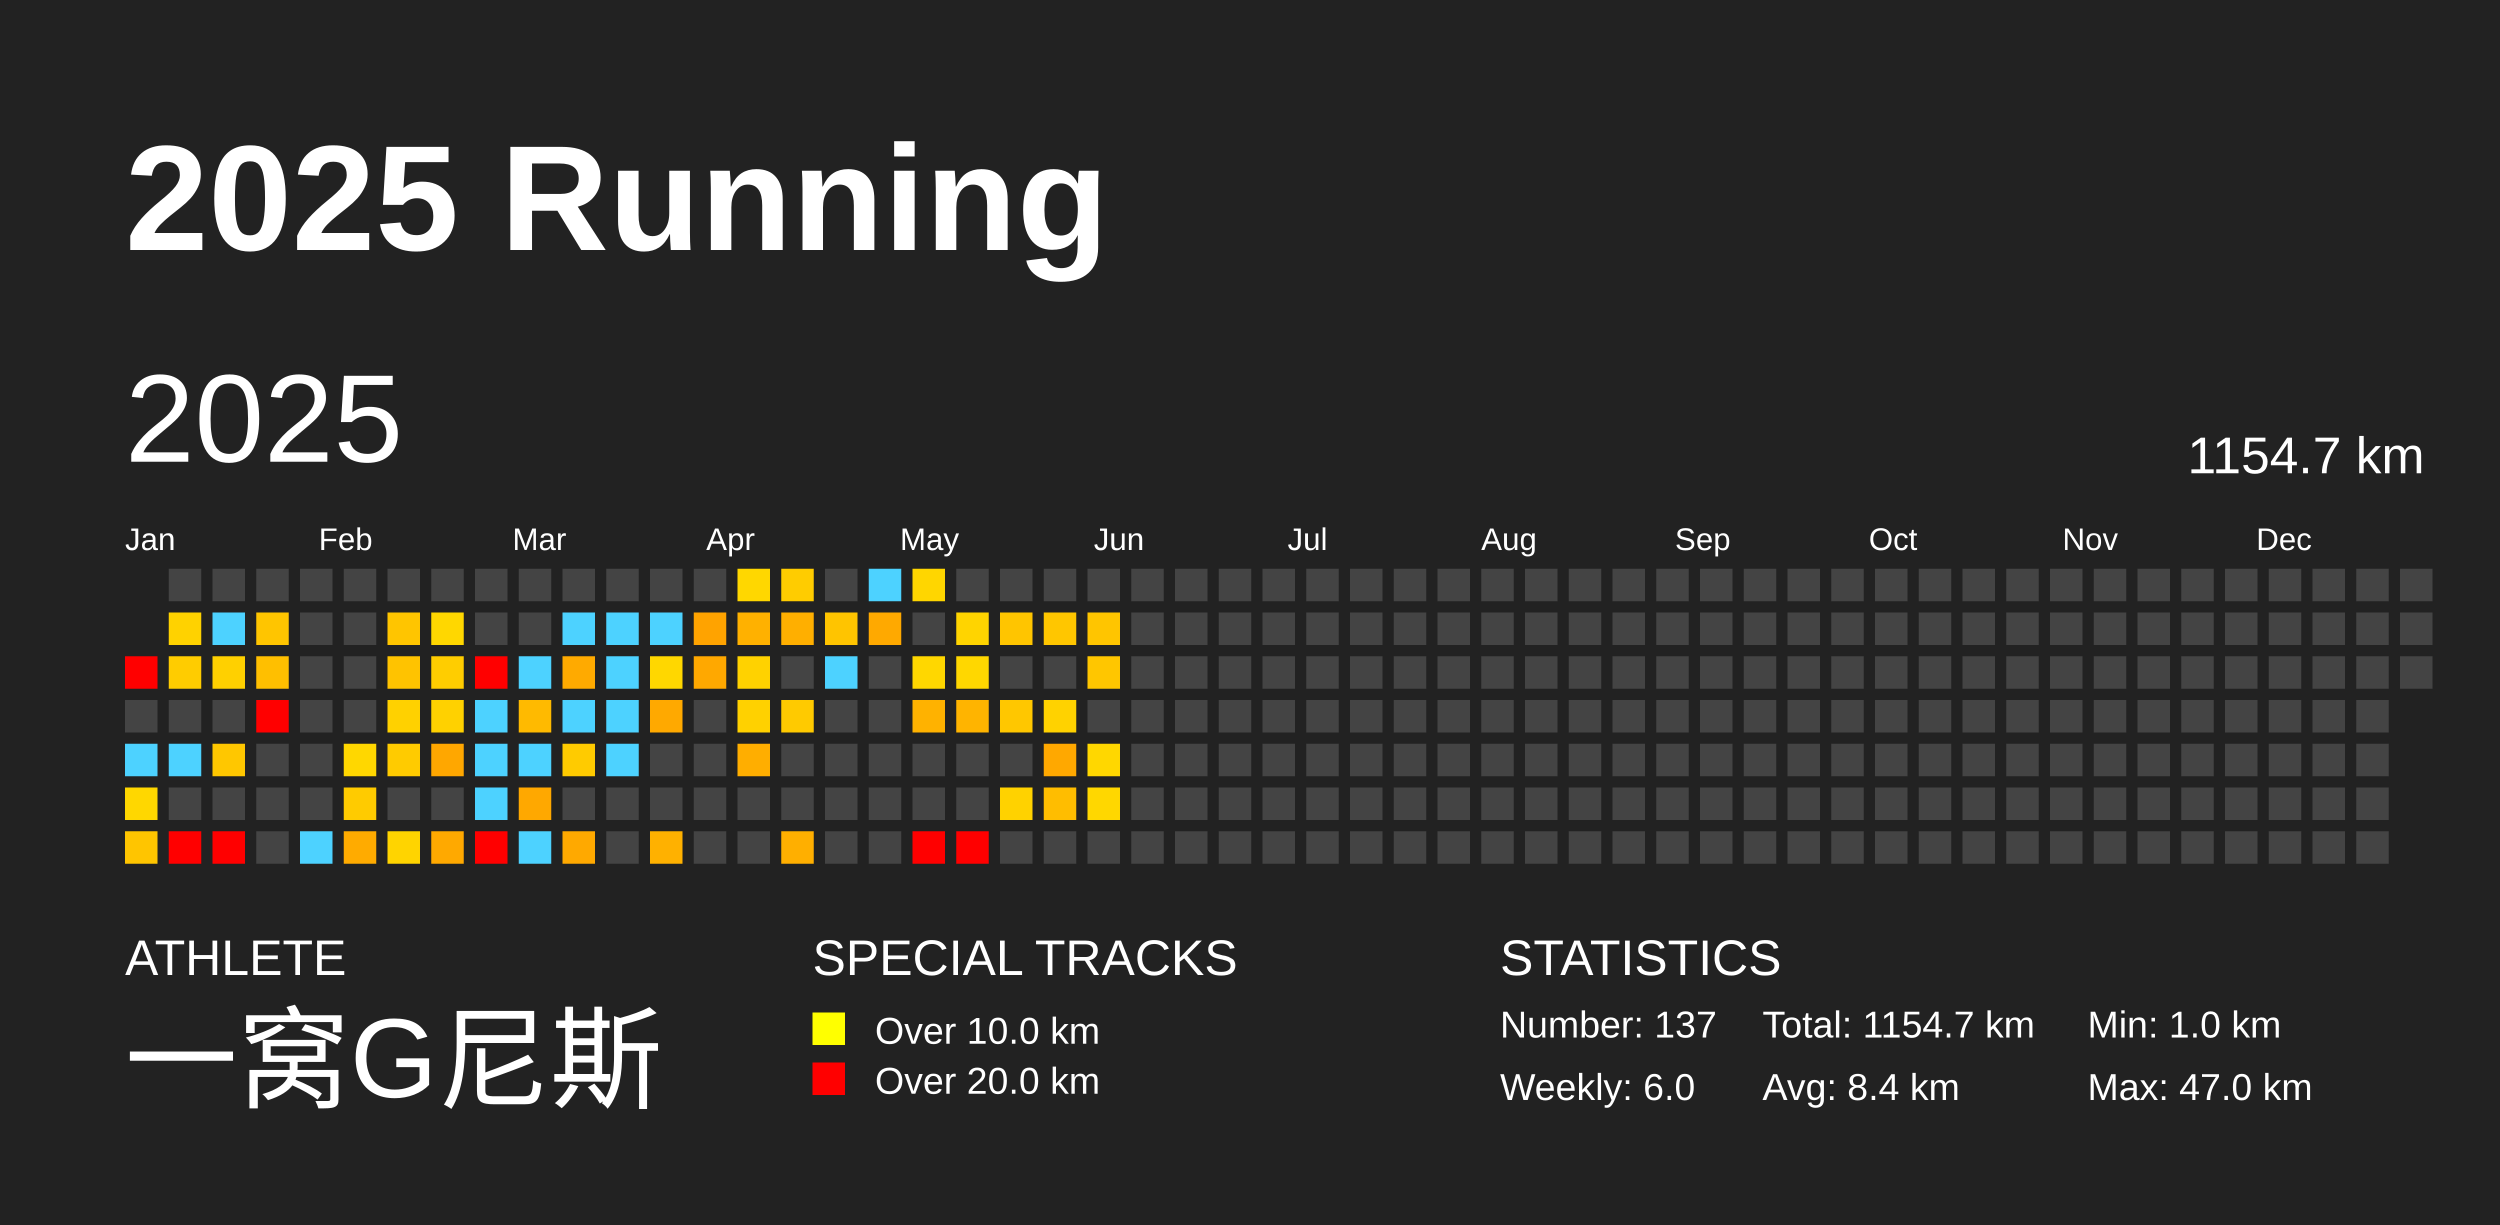
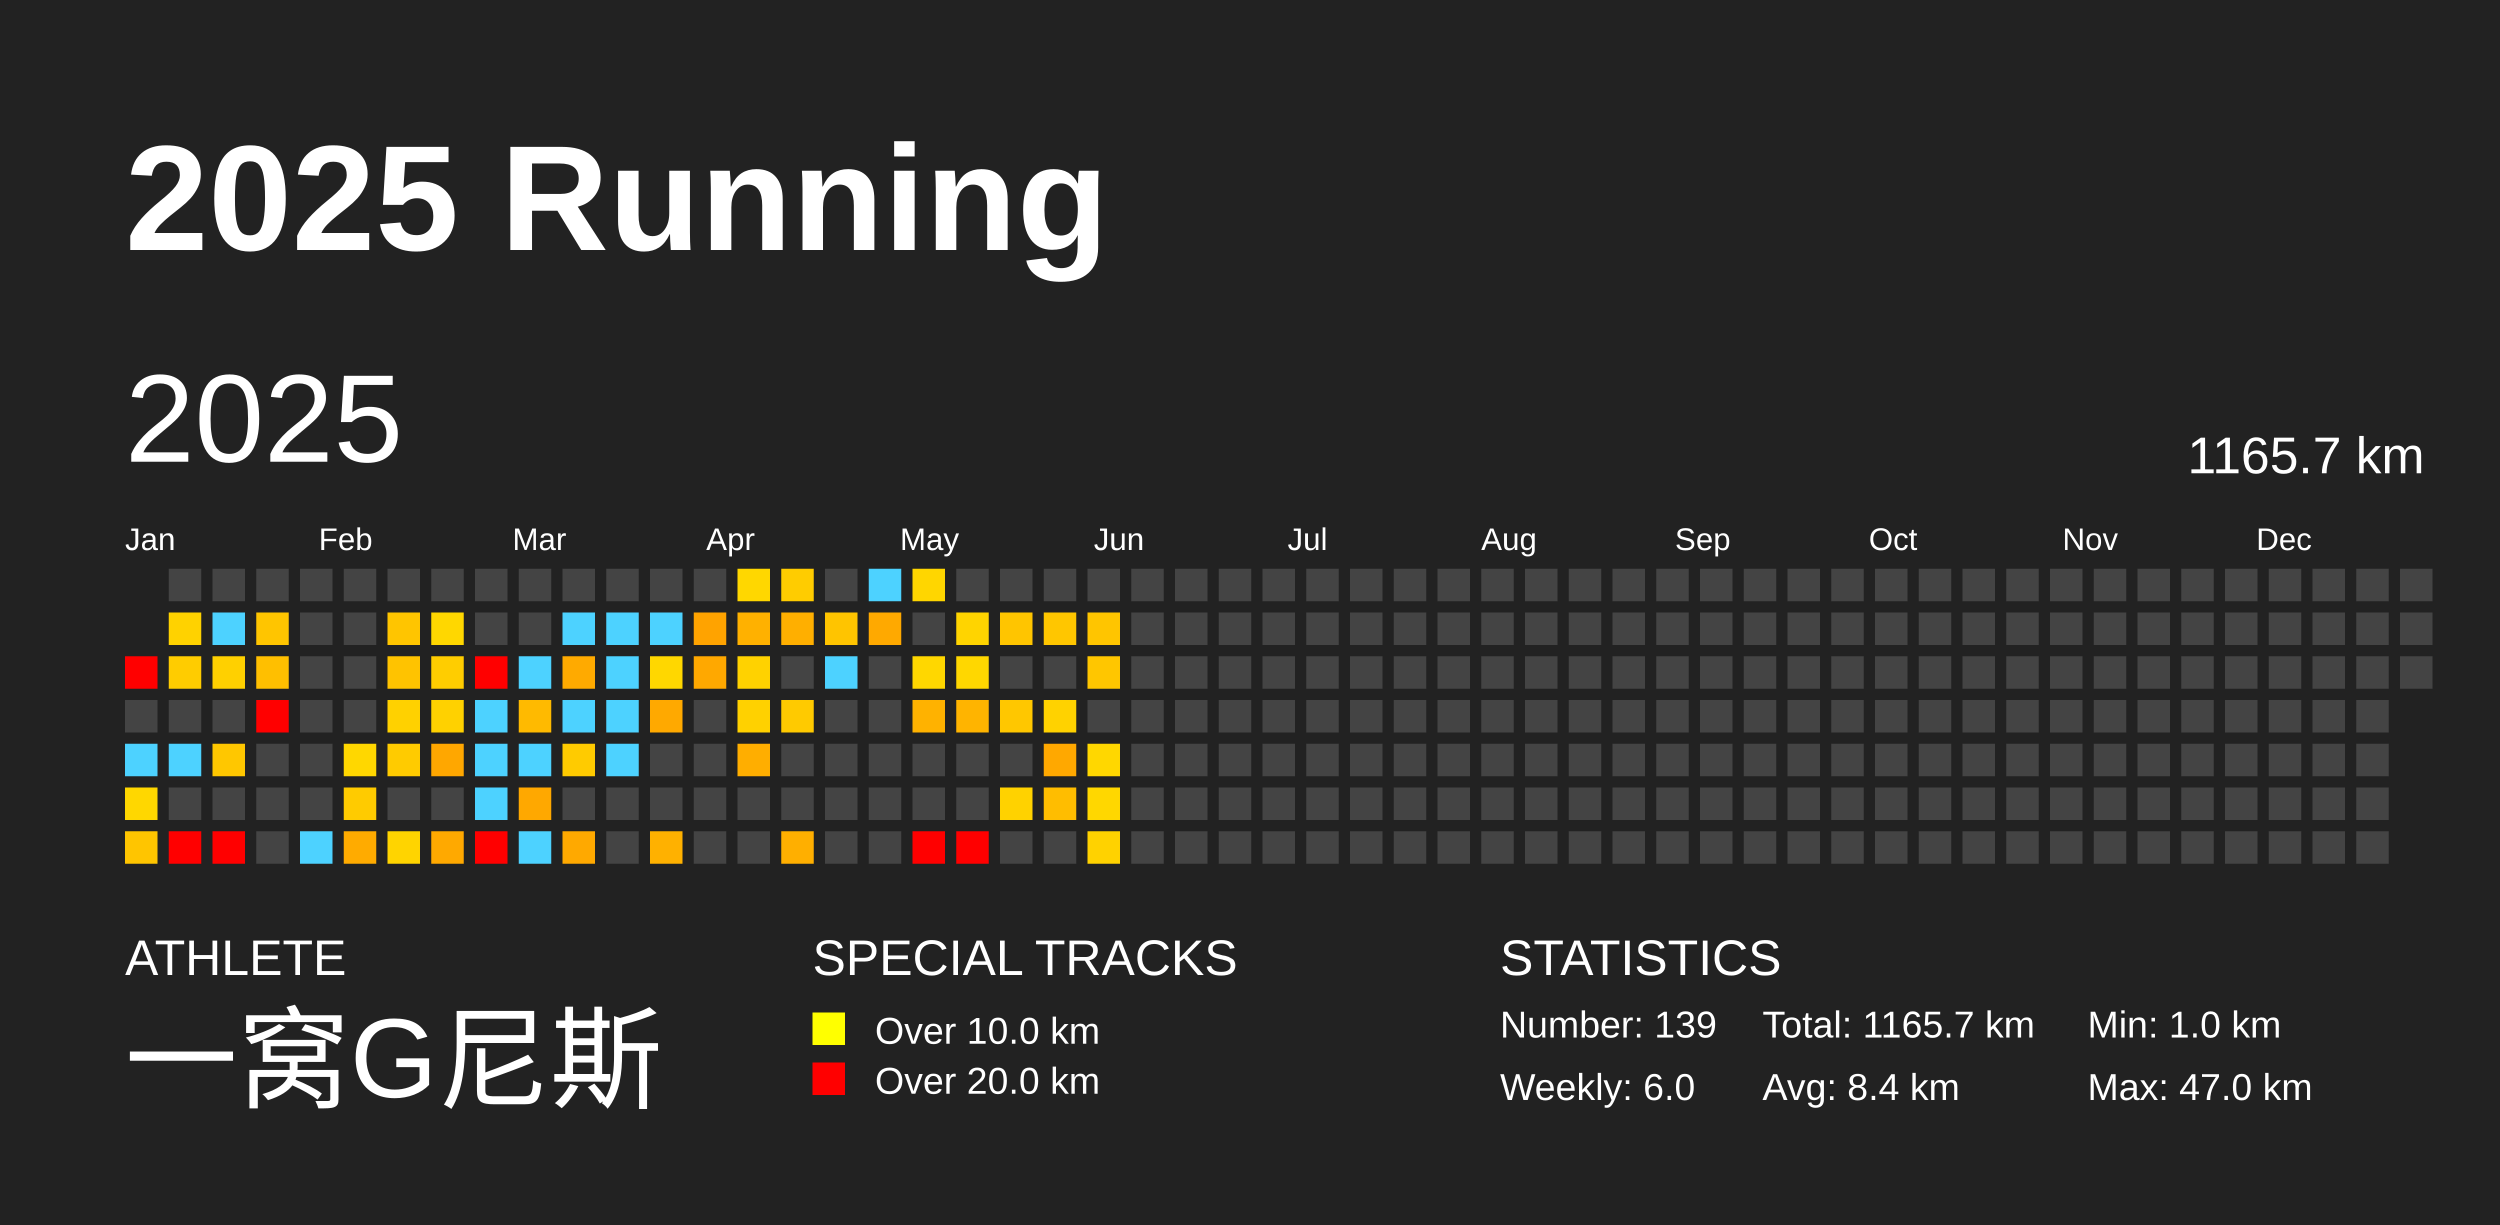
<svg xmlns="http://www.w3.org/2000/svg" baseProfile="full" height="98mm" version="1.1" viewBox="0,0,200,98" width="200mm">
  <defs />
  <rect fill="#222222" height="98" width="200" x="0" y="0" />
  <text fill="#FFFFFF" style="font-size:12px; font-family:Arial; font-weight:bold;" x="10" y="20">2025 Running</text>
  <text fill="#FFFFFF" style="font-size:4px; font-family:Arial" x="10" y="78">ATHLETE</text>
  <text fill="#FFFFFF" style="font-size:9px; font-family:Arial" x="10" y="88">一窝G尼斯</text>
  <text fill="#FFFFFF" style="font-size:4px; font-family:Arial" x="65" y="78">SPECIAL TRACKS</text>
  <rect fill="yellow" height="2.6" width="2.6" x="65" y="81" />
  <text fill="#FFFFFF" style="font-size:3px; font-family:Arial" x="70" y="83.5">Over 10.0 km</text>
  <rect fill="red" height="2.6" width="2.6" x="65" y="85" />
  <text fill="#FFFFFF" style="font-size:3px; font-family:Arial" x="70" y="87.5">Over 20.0 km</text>
  <text fill="#FFFFFF" style="font-size:4px; font-family:Arial" x="120" y="78">STATISTICS</text>
-   <text fill="#FFFFFF" style="font-size:3px; font-family:Arial" x="120" y="83">Number: 137</text>
+   <text fill="#FFFFFF" style="font-size:3px; font-family:Arial" x="120" y="83">Number: 139</text>
  <text fill="#FFFFFF" style="font-size:3px; font-family:Arial" x="120" y="88">Weekly: 6.0</text>
-   <text fill="#FFFFFF" style="font-size:3px; font-family:Arial" x="141" y="83">Total: 1154.7 km</text>
+   <text fill="#FFFFFF" style="font-size:3px; font-family:Arial" x="141" y="83">Total: 1165.7 km</text>
  <text fill="#FFFFFF" style="font-size:3px; font-family:Arial" x="141" y="88">Avg: 8.4 km</text>
  <text fill="#FFFFFF" style="font-size:3px; font-family:Arial" x="167" y="83">Min: 1.0 km</text>
  <text fill="#FFFFFF" style="font-size:3px; font-family:Arial" x="167" y="88">Max: 47.0 km</text>
  <text dominant-baseline="hanging" fill="#FFFFFF" style="font-size:10.0px; font-family:Arial;" x="10" y="30">2025</text>
-   <text dominant-baseline="hanging" fill="#FFFFFF" style="font-size:4.125px; font-family:Arial;" x="175" y="35">1154.7 km</text>
+   <text dominant-baseline="hanging" fill="#FFFFFF" style="font-size:4.125px; font-family:Arial;" x="175" y="35">1165.7 km</text>
  <text fill="#FFFFFF" style="font-size:2.5px; font-family:Arial" x="10.0" y="44">Jan</text>
  <text fill="#FFFFFF" style="font-size:2.5px; font-family:Arial" x="25.5" y="44">Feb</text>
  <text fill="#FFFFFF" style="font-size:2.5px; font-family:Arial" x="41.0" y="44">Mar</text>
  <text fill="#FFFFFF" style="font-size:2.5px; font-family:Arial" x="56.5" y="44">Apr</text>
  <text fill="#FFFFFF" style="font-size:2.5px; font-family:Arial" x="72.0" y="44">May</text>
  <text fill="#FFFFFF" style="font-size:2.5px; font-family:Arial" x="87.5" y="44">Jun</text>
  <text fill="#FFFFFF" style="font-size:2.5px; font-family:Arial" x="103.0" y="44">Jul</text>
  <text fill="#FFFFFF" style="font-size:2.5px; font-family:Arial" x="118.5" y="44">Aug</text>
  <text fill="#FFFFFF" style="font-size:2.5px; font-family:Arial" x="134.0" y="44">Sep</text>
  <text fill="#FFFFFF" style="font-size:2.5px; font-family:Arial" x="149.5" y="44">Oct</text>
  <text fill="#FFFFFF" style="font-size:2.5px; font-family:Arial" x="165.0" y="44">Nov</text>
  <text fill="#FFFFFF" style="font-size:2.5px; font-family:Arial" x="180.5" y="44">Dec</text>
  <rect fill="red" height="2.6" width="2.6" x="10.0" y="52.5" />
  <rect fill="#444444" height="2.6" width="2.6" x="10.0" y="56.0" />
  <rect fill="#4dd2ff" height="2.6" width="2.6" x="10.0" y="59.5" />
  <rect fill="#ffd700" height="2.6" width="2.6" x="10.0" y="63.0" />
  <rect fill="#ffc500" height="2.6" width="2.6" x="10.0" y="66.5" />
  <rect fill="#444444" height="2.6" width="2.6" x="13.5" y="45.5" />
  <rect fill="#ffd200" height="2.6" width="2.6" x="13.5" y="49.0" />
  <rect fill="#ffcc00" height="2.6" width="2.6" x="13.5" y="52.5" />
  <rect fill="#444444" height="2.6" width="2.6" x="13.5" y="56.0" />
  <rect fill="#4dd2ff" height="2.6" width="2.6" x="13.5" y="59.5" />
  <rect fill="#444444" height="2.6" width="2.6" x="13.5" y="63.0" />
  <rect fill="red" height="2.6" width="2.6" x="13.5" y="66.5" />
  <rect fill="#444444" height="2.6" width="2.6" x="17.0" y="45.5" />
  <rect fill="#4dd2ff" height="2.6" width="2.6" x="17.0" y="49.0" />
  <rect fill="#ffd000" height="2.6" width="2.6" x="17.0" y="52.5" />
  <rect fill="#444444" height="2.6" width="2.6" x="17.0" y="56.0" />
  <rect fill="#ffc700" height="2.6" width="2.6" x="17.0" y="59.5" />
  <rect fill="#444444" height="2.6" width="2.6" x="17.0" y="63.0" />
  <rect fill="red" height="2.6" width="2.6" x="17.0" y="66.5" />
  <rect fill="#444444" height="2.6" width="2.6" x="20.5" y="45.5" />
  <rect fill="#ffc500" height="2.6" width="2.6" x="20.5" y="49.0" />
  <rect fill="#ffbf00" height="2.6" width="2.6" x="20.5" y="52.5" />
  <rect fill="red" height="2.6" width="2.6" x="20.5" y="56.0" />
  <rect fill="#444444" height="2.6" width="2.6" x="20.5" y="59.5" />
  <rect fill="#444444" height="2.6" width="2.6" x="20.5" y="63.0" />
  <rect fill="#444444" height="2.6" width="2.6" x="20.5" y="66.5" />
  <rect fill="#444444" height="2.6" width="2.6" x="24.0" y="45.5" />
  <rect fill="#444444" height="2.6" width="2.6" x="24.0" y="49.0" />
  <rect fill="#444444" height="2.6" width="2.6" x="24.0" y="52.5" />
  <rect fill="#444444" height="2.6" width="2.6" x="24.0" y="56.0" />
  <rect fill="#444444" height="2.6" width="2.6" x="24.0" y="59.5" />
  <rect fill="#444444" height="2.6" width="2.6" x="24.0" y="63.0" />
  <rect fill="#4dd2ff" height="2.6" width="2.6" x="24.0" y="66.5" />
  <rect fill="#444444" height="2.6" width="2.6" x="27.5" y="45.5" />
  <rect fill="#444444" height="2.6" width="2.6" x="27.5" y="49.0" />
  <rect fill="#444444" height="2.6" width="2.6" x="27.5" y="52.5" />
  <rect fill="#444444" height="2.6" width="2.6" x="27.5" y="56.0" />
  <rect fill="#ffd700" height="2.6" width="2.6" x="27.5" y="59.5" />
  <rect fill="#ffcb00" height="2.6" width="2.6" x="27.5" y="63.0" />
  <rect fill="#ffab00" height="2.6" width="2.6" x="27.5" y="66.5" />
  <rect fill="#444444" height="2.6" width="2.6" x="31.0" y="45.5" />
  <rect fill="#ffc500" height="2.6" width="2.6" x="31.0" y="49.0" />
  <rect fill="#ffc300" height="2.6" width="2.6" x="31.0" y="52.5" />
  <rect fill="#ffd100" height="2.6" width="2.6" x="31.0" y="56.0" />
  <rect fill="#ffcb00" height="2.6" width="2.6" x="31.0" y="59.5" />
  <rect fill="#444444" height="2.6" width="2.6" x="31.0" y="63.0" />
  <rect fill="#ffd400" height="2.6" width="2.6" x="31.0" y="66.5" />
  <rect fill="#444444" height="2.6" width="2.6" x="34.5" y="45.5" />
  <rect fill="#ffd700" height="2.6" width="2.6" x="34.5" y="49.0" />
  <rect fill="#ffcd00" height="2.6" width="2.6" x="34.5" y="52.5" />
  <rect fill="#ffd100" height="2.6" width="2.6" x="34.5" y="56.0" />
  <rect fill="#ffa700" height="2.6" width="2.6" x="34.5" y="59.5" />
  <rect fill="#444444" height="2.6" width="2.6" x="34.5" y="63.0" />
  <rect fill="#ffa900" height="2.6" width="2.6" x="34.5" y="66.5" />
  <rect fill="#444444" height="2.6" width="2.6" x="38.0" y="45.5" />
  <rect fill="#444444" height="2.6" width="2.6" x="38.0" y="49.0" />
  <rect fill="red" height="2.6" width="2.6" x="38.0" y="52.5" />
  <rect fill="#4dd2ff" height="2.6" width="2.6" x="38.0" y="56.0" />
  <rect fill="#4dd2ff" height="2.6" width="2.6" x="38.0" y="59.5" />
  <rect fill="#4dd2ff" height="2.6" width="2.6" x="38.0" y="63.0" />
  <rect fill="red" height="2.6" width="2.6" x="38.0" y="66.5" />
  <rect fill="#444444" height="2.6" width="2.6" x="41.5" y="45.5" />
  <rect fill="#444444" height="2.6" width="2.6" x="41.5" y="49.0" />
  <rect fill="#4dd2ff" height="2.6" width="2.6" x="41.5" y="52.5" />
  <rect fill="#ffba00" height="2.6" width="2.6" x="41.5" y="56.0" />
  <rect fill="#4dd2ff" height="2.6" width="2.6" x="41.5" y="59.5" />
  <rect fill="#ffa800" height="2.6" width="2.6" x="41.5" y="63.0" />
  <rect fill="#4dd2ff" height="2.6" width="2.6" x="41.5" y="66.5" />
  <rect fill="#444444" height="2.6" width="2.6" x="45.0" y="45.5" />
  <rect fill="#4dd2ff" height="2.6" width="2.6" x="45.0" y="49.0" />
  <rect fill="#ffaa00" height="2.6" width="2.6" x="45.0" y="52.5" />
  <rect fill="#4dd2ff" height="2.6" width="2.6" x="45.0" y="56.0" />
  <rect fill="#ffcb00" height="2.6" width="2.6" x="45.0" y="59.5" />
  <rect fill="#444444" height="2.6" width="2.6" x="45.0" y="63.0" />
  <rect fill="#ffa900" height="2.6" width="2.6" x="45.0" y="66.5" />
  <rect fill="#444444" height="2.6" width="2.6" x="48.5" y="45.5" />
  <rect fill="#4dd2ff" height="2.6" width="2.6" x="48.5" y="49.0" />
  <rect fill="#4dd2ff" height="2.6" width="2.6" x="48.5" y="52.5" />
  <rect fill="#4dd2ff" height="2.6" width="2.6" x="48.5" y="56.0" />
  <rect fill="#4dd2ff" height="2.6" width="2.6" x="48.5" y="59.5" />
  <rect fill="#444444" height="2.6" width="2.6" x="48.5" y="63.0" />
  <rect fill="#444444" height="2.6" width="2.6" x="48.5" y="66.5" />
  <rect fill="#444444" height="2.6" width="2.6" x="52.0" y="45.5" />
  <rect fill="#4dd2ff" height="2.6" width="2.6" x="52.0" y="49.0" />
  <rect fill="#ffd700" height="2.6" width="2.6" x="52.0" y="52.5" />
  <rect fill="#ffa900" height="2.6" width="2.6" x="52.0" y="56.0" />
  <rect fill="#444444" height="2.6" width="2.6" x="52.0" y="59.5" />
  <rect fill="#444444" height="2.6" width="2.6" x="52.0" y="63.0" />
  <rect fill="#ffb100" height="2.6" width="2.6" x="52.0" y="66.5" />
  <rect fill="#444444" height="2.6" width="2.6" x="55.5" y="45.5" />
  <rect fill="#ffa300" height="2.6" width="2.6" x="55.5" y="49.0" />
  <rect fill="#ffa800" height="2.6" width="2.6" x="55.5" y="52.5" />
  <rect fill="#444444" height="2.6" width="2.6" x="55.5" y="56.0" />
  <rect fill="#444444" height="2.6" width="2.6" x="55.5" y="59.5" />
  <rect fill="#444444" height="2.6" width="2.6" x="55.5" y="63.0" />
  <rect fill="#444444" height="2.6" width="2.6" x="55.5" y="66.5" />
  <rect fill="#ffd700" height="2.6" width="2.6" x="59.0" y="45.5" />
  <rect fill="#ffb100" height="2.6" width="2.6" x="59.0" y="49.0" />
  <rect fill="#ffd200" height="2.6" width="2.6" x="59.0" y="52.5" />
  <rect fill="#ffd100" height="2.6" width="2.6" x="59.0" y="56.0" />
  <rect fill="#ffae00" height="2.6" width="2.6" x="59.0" y="59.5" />
  <rect fill="#444444" height="2.6" width="2.6" x="59.0" y="63.0" />
  <rect fill="#444444" height="2.6" width="2.6" x="59.0" y="66.5" />
  <rect fill="#ffcc00" height="2.6" width="2.6" x="62.5" y="45.5" />
  <rect fill="#ffaf00" height="2.6" width="2.6" x="62.5" y="49.0" />
  <rect fill="#444444" height="2.6" width="2.6" x="62.5" y="52.5" />
  <rect fill="#ffca00" height="2.6" width="2.6" x="62.5" y="56.0" />
  <rect fill="#444444" height="2.6" width="2.6" x="62.5" y="59.5" />
  <rect fill="#444444" height="2.6" width="2.6" x="62.5" y="63.0" />
  <rect fill="#ffaf00" height="2.6" width="2.6" x="62.5" y="66.5" />
  <rect fill="#444444" height="2.6" width="2.6" x="66.0" y="45.5" />
  <rect fill="#ffc400" height="2.6" width="2.6" x="66.0" y="49.0" />
  <rect fill="#4dd2ff" height="2.6" width="2.6" x="66.0" y="52.5" />
  <rect fill="#444444" height="2.6" width="2.6" x="66.0" y="56.0" />
  <rect fill="#444444" height="2.6" width="2.6" x="66.0" y="59.5" />
  <rect fill="#444444" height="2.6" width="2.6" x="66.0" y="63.0" />
  <rect fill="#444444" height="2.6" width="2.6" x="66.0" y="66.5" />
  <rect fill="#4dd2ff" height="2.6" width="2.6" x="69.5" y="45.5" />
  <rect fill="#ffa900" height="2.6" width="2.6" x="69.5" y="49.0" />
  <rect fill="#444444" height="2.6" width="2.6" x="69.5" y="52.5" />
  <rect fill="#444444" height="2.6" width="2.6" x="69.5" y="56.0" />
  <rect fill="#444444" height="2.6" width="2.6" x="69.5" y="59.5" />
  <rect fill="#444444" height="2.6" width="2.6" x="69.5" y="63.0" />
  <rect fill="#444444" height="2.6" width="2.6" x="69.5" y="66.5" />
  <rect fill="#ffd600" height="2.6" width="2.6" x="73.0" y="45.5" />
  <rect fill="#444444" height="2.6" width="2.6" x="73.0" y="49.0" />
  <rect fill="#ffd700" height="2.6" width="2.6" x="73.0" y="52.5" />
  <rect fill="#ffb200" height="2.6" width="2.6" x="73.0" y="56.0" />
  <rect fill="#444444" height="2.6" width="2.6" x="73.0" y="59.5" />
  <rect fill="#444444" height="2.6" width="2.6" x="73.0" y="63.0" />
  <rect fill="red" height="2.6" width="2.6" x="73.0" y="66.5" />
  <rect fill="#444444" height="2.6" width="2.6" x="76.5" y="45.5" />
  <rect fill="#ffd400" height="2.6" width="2.6" x="76.5" y="49.0" />
  <rect fill="#ffd700" height="2.6" width="2.6" x="76.5" y="52.5" />
  <rect fill="#ffb400" height="2.6" width="2.6" x="76.5" y="56.0" />
  <rect fill="#444444" height="2.6" width="2.6" x="76.5" y="59.5" />
  <rect fill="#444444" height="2.6" width="2.6" x="76.5" y="63.0" />
  <rect fill="red" height="2.6" width="2.6" x="76.5" y="66.5" />
  <rect fill="#444444" height="2.6" width="2.6" x="80.0" y="45.5" />
  <rect fill="#ffc500" height="2.6" width="2.6" x="80.0" y="49.0" />
  <rect fill="#444444" height="2.6" width="2.6" x="80.0" y="52.5" />
  <rect fill="#ffc700" height="2.6" width="2.6" x="80.0" y="56.0" />
  <rect fill="#444444" height="2.6" width="2.6" x="80.0" y="59.5" />
  <rect fill="#ffd200" height="2.6" width="2.6" x="80.0" y="63.0" />
  <rect fill="#444444" height="2.6" width="2.6" x="80.0" y="66.5" />
  <rect fill="#444444" height="2.6" width="2.6" x="83.5" y="45.5" />
  <rect fill="#ffc600" height="2.6" width="2.6" x="83.5" y="49.0" />
  <rect fill="#444444" height="2.6" width="2.6" x="83.5" y="52.5" />
  <rect fill="#ffd200" height="2.6" width="2.6" x="83.5" y="56.0" />
  <rect fill="#ffa800" height="2.6" width="2.6" x="83.5" y="59.5" />
  <rect fill="#ffbd00" height="2.6" width="2.6" x="83.5" y="63.0" />
  <rect fill="#444444" height="2.6" width="2.6" x="83.5" y="66.5" />
  <rect fill="#444444" height="2.6" width="2.6" x="87.0" y="45.5" />
  <rect fill="#ffc500" height="2.6" width="2.6" x="87.0" y="49.0" />
  <rect fill="#ffc600" height="2.6" width="2.6" x="87.0" y="52.5" />
  <rect fill="#444444" height="2.6" width="2.6" x="87.0" y="56.0" />
  <rect fill="#ffd700" height="2.6" width="2.6" x="87.0" y="59.5" />
  <rect fill="#ffd700" height="2.6" width="2.6" x="87.0" y="63.0" />
-   <rect fill="#444444" height="2.6" width="2.6" x="87.0" y="66.5" />
+   <rect fill="#ffd200" height="2.6" width="2.6" x="87.0" y="66.5" />
  <rect fill="#444444" height="2.6" width="2.6" x="90.5" y="45.5" />
  <rect fill="#444444" height="2.6" width="2.6" x="90.5" y="49.0" />
  <rect fill="#444444" height="2.6" width="2.6" x="90.5" y="52.5" />
  <rect fill="#444444" height="2.6" width="2.6" x="90.5" y="56.0" />
  <rect fill="#444444" height="2.6" width="2.6" x="90.5" y="59.5" />
  <rect fill="#444444" height="2.6" width="2.6" x="90.5" y="63.0" />
  <rect fill="#444444" height="2.6" width="2.6" x="90.5" y="66.5" />
  <rect fill="#444444" height="2.6" width="2.6" x="94.0" y="45.5" />
  <rect fill="#444444" height="2.6" width="2.6" x="94.0" y="49.0" />
  <rect fill="#444444" height="2.6" width="2.6" x="94.0" y="52.5" />
  <rect fill="#444444" height="2.6" width="2.6" x="94.0" y="56.0" />
  <rect fill="#444444" height="2.6" width="2.6" x="94.0" y="59.5" />
  <rect fill="#444444" height="2.6" width="2.6" x="94.0" y="63.0" />
  <rect fill="#444444" height="2.6" width="2.6" x="94.0" y="66.5" />
  <rect fill="#444444" height="2.6" width="2.6" x="97.5" y="45.5" />
  <rect fill="#444444" height="2.6" width="2.6" x="97.5" y="49.0" />
  <rect fill="#444444" height="2.6" width="2.6" x="97.5" y="52.5" />
  <rect fill="#444444" height="2.6" width="2.6" x="97.5" y="56.0" />
  <rect fill="#444444" height="2.6" width="2.6" x="97.5" y="59.5" />
  <rect fill="#444444" height="2.6" width="2.6" x="97.5" y="63.0" />
  <rect fill="#444444" height="2.6" width="2.6" x="97.5" y="66.5" />
  <rect fill="#444444" height="2.6" width="2.6" x="101.0" y="45.5" />
  <rect fill="#444444" height="2.6" width="2.6" x="101.0" y="49.0" />
  <rect fill="#444444" height="2.6" width="2.6" x="101.0" y="52.5" />
  <rect fill="#444444" height="2.6" width="2.6" x="101.0" y="56.0" />
  <rect fill="#444444" height="2.6" width="2.6" x="101.0" y="59.5" />
  <rect fill="#444444" height="2.6" width="2.6" x="101.0" y="63.0" />
  <rect fill="#444444" height="2.6" width="2.6" x="101.0" y="66.5" />
  <rect fill="#444444" height="2.6" width="2.6" x="104.5" y="45.5" />
  <rect fill="#444444" height="2.6" width="2.6" x="104.5" y="49.0" />
  <rect fill="#444444" height="2.6" width="2.6" x="104.5" y="52.5" />
  <rect fill="#444444" height="2.6" width="2.6" x="104.5" y="56.0" />
  <rect fill="#444444" height="2.6" width="2.6" x="104.5" y="59.5" />
  <rect fill="#444444" height="2.6" width="2.6" x="104.5" y="63.0" />
  <rect fill="#444444" height="2.6" width="2.6" x="104.5" y="66.5" />
  <rect fill="#444444" height="2.6" width="2.6" x="108.0" y="45.5" />
  <rect fill="#444444" height="2.6" width="2.6" x="108.0" y="49.0" />
  <rect fill="#444444" height="2.6" width="2.6" x="108.0" y="52.5" />
  <rect fill="#444444" height="2.6" width="2.6" x="108.0" y="56.0" />
  <rect fill="#444444" height="2.6" width="2.6" x="108.0" y="59.5" />
  <rect fill="#444444" height="2.6" width="2.6" x="108.0" y="63.0" />
  <rect fill="#444444" height="2.6" width="2.6" x="108.0" y="66.5" />
  <rect fill="#444444" height="2.6" width="2.6" x="111.5" y="45.5" />
  <rect fill="#444444" height="2.6" width="2.6" x="111.5" y="49.0" />
  <rect fill="#444444" height="2.6" width="2.6" x="111.5" y="52.5" />
  <rect fill="#444444" height="2.6" width="2.6" x="111.5" y="56.0" />
  <rect fill="#444444" height="2.6" width="2.6" x="111.5" y="59.5" />
  <rect fill="#444444" height="2.6" width="2.6" x="111.5" y="63.0" />
  <rect fill="#444444" height="2.6" width="2.6" x="111.5" y="66.5" />
  <rect fill="#444444" height="2.6" width="2.6" x="115.0" y="45.5" />
  <rect fill="#444444" height="2.6" width="2.6" x="115.0" y="49.0" />
  <rect fill="#444444" height="2.6" width="2.6" x="115.0" y="52.5" />
  <rect fill="#444444" height="2.6" width="2.6" x="115.0" y="56.0" />
  <rect fill="#444444" height="2.6" width="2.6" x="115.0" y="59.5" />
  <rect fill="#444444" height="2.6" width="2.6" x="115.0" y="63.0" />
  <rect fill="#444444" height="2.6" width="2.6" x="115.0" y="66.5" />
  <rect fill="#444444" height="2.6" width="2.6" x="118.5" y="45.5" />
  <rect fill="#444444" height="2.6" width="2.6" x="118.5" y="49.0" />
  <rect fill="#444444" height="2.6" width="2.6" x="118.5" y="52.5" />
  <rect fill="#444444" height="2.6" width="2.6" x="118.5" y="56.0" />
  <rect fill="#444444" height="2.6" width="2.6" x="118.5" y="59.5" />
  <rect fill="#444444" height="2.6" width="2.6" x="118.5" y="63.0" />
  <rect fill="#444444" height="2.6" width="2.6" x="118.5" y="66.5" />
  <rect fill="#444444" height="2.6" width="2.6" x="122.0" y="45.5" />
  <rect fill="#444444" height="2.6" width="2.6" x="122.0" y="49.0" />
  <rect fill="#444444" height="2.6" width="2.6" x="122.0" y="52.5" />
  <rect fill="#444444" height="2.6" width="2.6" x="122.0" y="56.0" />
  <rect fill="#444444" height="2.6" width="2.6" x="122.0" y="59.5" />
  <rect fill="#444444" height="2.6" width="2.6" x="122.0" y="63.0" />
  <rect fill="#444444" height="2.6" width="2.6" x="122.0" y="66.5" />
  <rect fill="#444444" height="2.6" width="2.6" x="125.5" y="45.5" />
  <rect fill="#444444" height="2.6" width="2.6" x="125.5" y="49.0" />
  <rect fill="#444444" height="2.6" width="2.6" x="125.5" y="52.5" />
  <rect fill="#444444" height="2.6" width="2.6" x="125.5" y="56.0" />
  <rect fill="#444444" height="2.6" width="2.6" x="125.5" y="59.5" />
  <rect fill="#444444" height="2.6" width="2.6" x="125.5" y="63.0" />
  <rect fill="#444444" height="2.6" width="2.6" x="125.5" y="66.5" />
  <rect fill="#444444" height="2.6" width="2.6" x="129.0" y="45.5" />
  <rect fill="#444444" height="2.6" width="2.6" x="129.0" y="49.0" />
  <rect fill="#444444" height="2.6" width="2.6" x="129.0" y="52.5" />
  <rect fill="#444444" height="2.6" width="2.6" x="129.0" y="56.0" />
  <rect fill="#444444" height="2.6" width="2.6" x="129.0" y="59.5" />
  <rect fill="#444444" height="2.6" width="2.6" x="129.0" y="63.0" />
  <rect fill="#444444" height="2.6" width="2.6" x="129.0" y="66.5" />
  <rect fill="#444444" height="2.6" width="2.6" x="132.5" y="45.5" />
  <rect fill="#444444" height="2.6" width="2.6" x="132.5" y="49.0" />
  <rect fill="#444444" height="2.6" width="2.6" x="132.5" y="52.5" />
  <rect fill="#444444" height="2.6" width="2.6" x="132.5" y="56.0" />
  <rect fill="#444444" height="2.6" width="2.6" x="132.5" y="59.5" />
  <rect fill="#444444" height="2.6" width="2.6" x="132.5" y="63.0" />
  <rect fill="#444444" height="2.6" width="2.6" x="132.5" y="66.5" />
  <rect fill="#444444" height="2.6" width="2.6" x="136.0" y="45.5" />
  <rect fill="#444444" height="2.6" width="2.6" x="136.0" y="49.0" />
  <rect fill="#444444" height="2.6" width="2.6" x="136.0" y="52.5" />
  <rect fill="#444444" height="2.6" width="2.6" x="136.0" y="56.0" />
  <rect fill="#444444" height="2.6" width="2.6" x="136.0" y="59.5" />
  <rect fill="#444444" height="2.6" width="2.6" x="136.0" y="63.0" />
  <rect fill="#444444" height="2.6" width="2.6" x="136.0" y="66.5" />
  <rect fill="#444444" height="2.6" width="2.6" x="139.5" y="45.5" />
  <rect fill="#444444" height="2.6" width="2.6" x="139.5" y="49.0" />
  <rect fill="#444444" height="2.6" width="2.6" x="139.5" y="52.5" />
  <rect fill="#444444" height="2.6" width="2.6" x="139.5" y="56.0" />
  <rect fill="#444444" height="2.6" width="2.6" x="139.5" y="59.5" />
  <rect fill="#444444" height="2.6" width="2.6" x="139.5" y="63.0" />
  <rect fill="#444444" height="2.6" width="2.6" x="139.5" y="66.5" />
  <rect fill="#444444" height="2.6" width="2.6" x="143.0" y="45.5" />
  <rect fill="#444444" height="2.6" width="2.6" x="143.0" y="49.0" />
  <rect fill="#444444" height="2.6" width="2.6" x="143.0" y="52.5" />
  <rect fill="#444444" height="2.6" width="2.6" x="143.0" y="56.0" />
  <rect fill="#444444" height="2.6" width="2.6" x="143.0" y="59.5" />
  <rect fill="#444444" height="2.6" width="2.6" x="143.0" y="63.0" />
  <rect fill="#444444" height="2.6" width="2.6" x="143.0" y="66.5" />
  <rect fill="#444444" height="2.6" width="2.6" x="146.5" y="45.5" />
  <rect fill="#444444" height="2.6" width="2.6" x="146.5" y="49.0" />
  <rect fill="#444444" height="2.6" width="2.6" x="146.5" y="52.5" />
  <rect fill="#444444" height="2.6" width="2.6" x="146.5" y="56.0" />
  <rect fill="#444444" height="2.6" width="2.6" x="146.5" y="59.5" />
  <rect fill="#444444" height="2.6" width="2.6" x="146.5" y="63.0" />
  <rect fill="#444444" height="2.6" width="2.6" x="146.5" y="66.5" />
  <rect fill="#444444" height="2.6" width="2.6" x="150.0" y="45.5" />
  <rect fill="#444444" height="2.6" width="2.6" x="150.0" y="49.0" />
  <rect fill="#444444" height="2.6" width="2.6" x="150.0" y="52.5" />
  <rect fill="#444444" height="2.6" width="2.6" x="150.0" y="56.0" />
  <rect fill="#444444" height="2.6" width="2.6" x="150.0" y="59.5" />
  <rect fill="#444444" height="2.6" width="2.6" x="150.0" y="63.0" />
  <rect fill="#444444" height="2.6" width="2.6" x="150.0" y="66.5" />
  <rect fill="#444444" height="2.6" width="2.6" x="153.5" y="45.5" />
  <rect fill="#444444" height="2.6" width="2.6" x="153.5" y="49.0" />
  <rect fill="#444444" height="2.6" width="2.6" x="153.5" y="52.5" />
  <rect fill="#444444" height="2.6" width="2.6" x="153.5" y="56.0" />
  <rect fill="#444444" height="2.6" width="2.6" x="153.5" y="59.5" />
  <rect fill="#444444" height="2.6" width="2.6" x="153.5" y="63.0" />
  <rect fill="#444444" height="2.6" width="2.6" x="153.5" y="66.5" />
  <rect fill="#444444" height="2.6" width="2.6" x="157.0" y="45.5" />
  <rect fill="#444444" height="2.6" width="2.6" x="157.0" y="49.0" />
  <rect fill="#444444" height="2.6" width="2.6" x="157.0" y="52.5" />
  <rect fill="#444444" height="2.6" width="2.6" x="157.0" y="56.0" />
  <rect fill="#444444" height="2.6" width="2.6" x="157.0" y="59.5" />
  <rect fill="#444444" height="2.6" width="2.6" x="157.0" y="63.0" />
  <rect fill="#444444" height="2.6" width="2.6" x="157.0" y="66.5" />
  <rect fill="#444444" height="2.6" width="2.6" x="160.5" y="45.5" />
  <rect fill="#444444" height="2.6" width="2.6" x="160.5" y="49.0" />
  <rect fill="#444444" height="2.6" width="2.6" x="160.5" y="52.5" />
  <rect fill="#444444" height="2.6" width="2.6" x="160.5" y="56.0" />
  <rect fill="#444444" height="2.6" width="2.6" x="160.5" y="59.5" />
  <rect fill="#444444" height="2.6" width="2.6" x="160.5" y="63.0" />
  <rect fill="#444444" height="2.6" width="2.6" x="160.5" y="66.5" />
  <rect fill="#444444" height="2.6" width="2.6" x="164.0" y="45.5" />
  <rect fill="#444444" height="2.6" width="2.6" x="164.0" y="49.0" />
  <rect fill="#444444" height="2.6" width="2.6" x="164.0" y="52.5" />
  <rect fill="#444444" height="2.6" width="2.6" x="164.0" y="56.0" />
  <rect fill="#444444" height="2.6" width="2.6" x="164.0" y="59.5" />
  <rect fill="#444444" height="2.6" width="2.6" x="164.0" y="63.0" />
  <rect fill="#444444" height="2.6" width="2.6" x="164.0" y="66.5" />
  <rect fill="#444444" height="2.6" width="2.6" x="167.5" y="45.5" />
  <rect fill="#444444" height="2.6" width="2.6" x="167.5" y="49.0" />
  <rect fill="#444444" height="2.6" width="2.6" x="167.5" y="52.5" />
  <rect fill="#444444" height="2.6" width="2.6" x="167.5" y="56.0" />
  <rect fill="#444444" height="2.6" width="2.6" x="167.5" y="59.5" />
  <rect fill="#444444" height="2.6" width="2.6" x="167.5" y="63.0" />
  <rect fill="#444444" height="2.6" width="2.6" x="167.5" y="66.5" />
  <rect fill="#444444" height="2.6" width="2.6" x="171.0" y="45.5" />
  <rect fill="#444444" height="2.6" width="2.6" x="171.0" y="49.0" />
  <rect fill="#444444" height="2.6" width="2.6" x="171.0" y="52.5" />
  <rect fill="#444444" height="2.6" width="2.6" x="171.0" y="56.0" />
  <rect fill="#444444" height="2.6" width="2.6" x="171.0" y="59.5" />
  <rect fill="#444444" height="2.6" width="2.6" x="171.0" y="63.0" />
  <rect fill="#444444" height="2.6" width="2.6" x="171.0" y="66.5" />
  <rect fill="#444444" height="2.6" width="2.6" x="174.5" y="45.5" />
  <rect fill="#444444" height="2.6" width="2.6" x="174.5" y="49.0" />
  <rect fill="#444444" height="2.6" width="2.6" x="174.5" y="52.5" />
  <rect fill="#444444" height="2.6" width="2.6" x="174.5" y="56.0" />
  <rect fill="#444444" height="2.6" width="2.6" x="174.5" y="59.5" />
  <rect fill="#444444" height="2.6" width="2.6" x="174.5" y="63.0" />
  <rect fill="#444444" height="2.6" width="2.6" x="174.5" y="66.5" />
  <rect fill="#444444" height="2.6" width="2.6" x="178.0" y="45.5" />
  <rect fill="#444444" height="2.6" width="2.6" x="178.0" y="49.0" />
  <rect fill="#444444" height="2.6" width="2.6" x="178.0" y="52.5" />
  <rect fill="#444444" height="2.6" width="2.6" x="178.0" y="56.0" />
  <rect fill="#444444" height="2.6" width="2.6" x="178.0" y="59.5" />
  <rect fill="#444444" height="2.6" width="2.6" x="178.0" y="63.0" />
  <rect fill="#444444" height="2.6" width="2.6" x="178.0" y="66.5" />
  <rect fill="#444444" height="2.6" width="2.6" x="181.5" y="45.5" />
  <rect fill="#444444" height="2.6" width="2.6" x="181.5" y="49.0" />
  <rect fill="#444444" height="2.6" width="2.6" x="181.5" y="52.5" />
  <rect fill="#444444" height="2.6" width="2.6" x="181.5" y="56.0" />
  <rect fill="#444444" height="2.6" width="2.6" x="181.5" y="59.5" />
  <rect fill="#444444" height="2.6" width="2.6" x="181.5" y="63.0" />
  <rect fill="#444444" height="2.6" width="2.6" x="181.5" y="66.5" />
  <rect fill="#444444" height="2.6" width="2.6" x="185.0" y="45.5" />
  <rect fill="#444444" height="2.6" width="2.6" x="185.0" y="49.0" />
  <rect fill="#444444" height="2.6" width="2.6" x="185.0" y="52.5" />
  <rect fill="#444444" height="2.6" width="2.6" x="185.0" y="56.0" />
  <rect fill="#444444" height="2.6" width="2.6" x="185.0" y="59.5" />
  <rect fill="#444444" height="2.6" width="2.6" x="185.0" y="63.0" />
  <rect fill="#444444" height="2.6" width="2.6" x="185.0" y="66.5" />
  <rect fill="#444444" height="2.6" width="2.6" x="188.5" y="45.5" />
  <rect fill="#444444" height="2.6" width="2.6" x="188.5" y="49.0" />
  <rect fill="#444444" height="2.6" width="2.6" x="188.5" y="52.5" />
  <rect fill="#444444" height="2.6" width="2.6" x="188.5" y="56.0" />
  <rect fill="#444444" height="2.6" width="2.6" x="188.5" y="59.5" />
  <rect fill="#444444" height="2.6" width="2.6" x="188.5" y="63.0" />
  <rect fill="#444444" height="2.6" width="2.6" x="188.5" y="66.5" />
  <rect fill="#444444" height="2.6" width="2.6" x="192.0" y="45.5" />
  <rect fill="#444444" height="2.6" width="2.6" x="192.0" y="49.0" />
  <rect fill="#444444" height="2.6" width="2.6" x="192.0" y="52.5" />
</svg>
